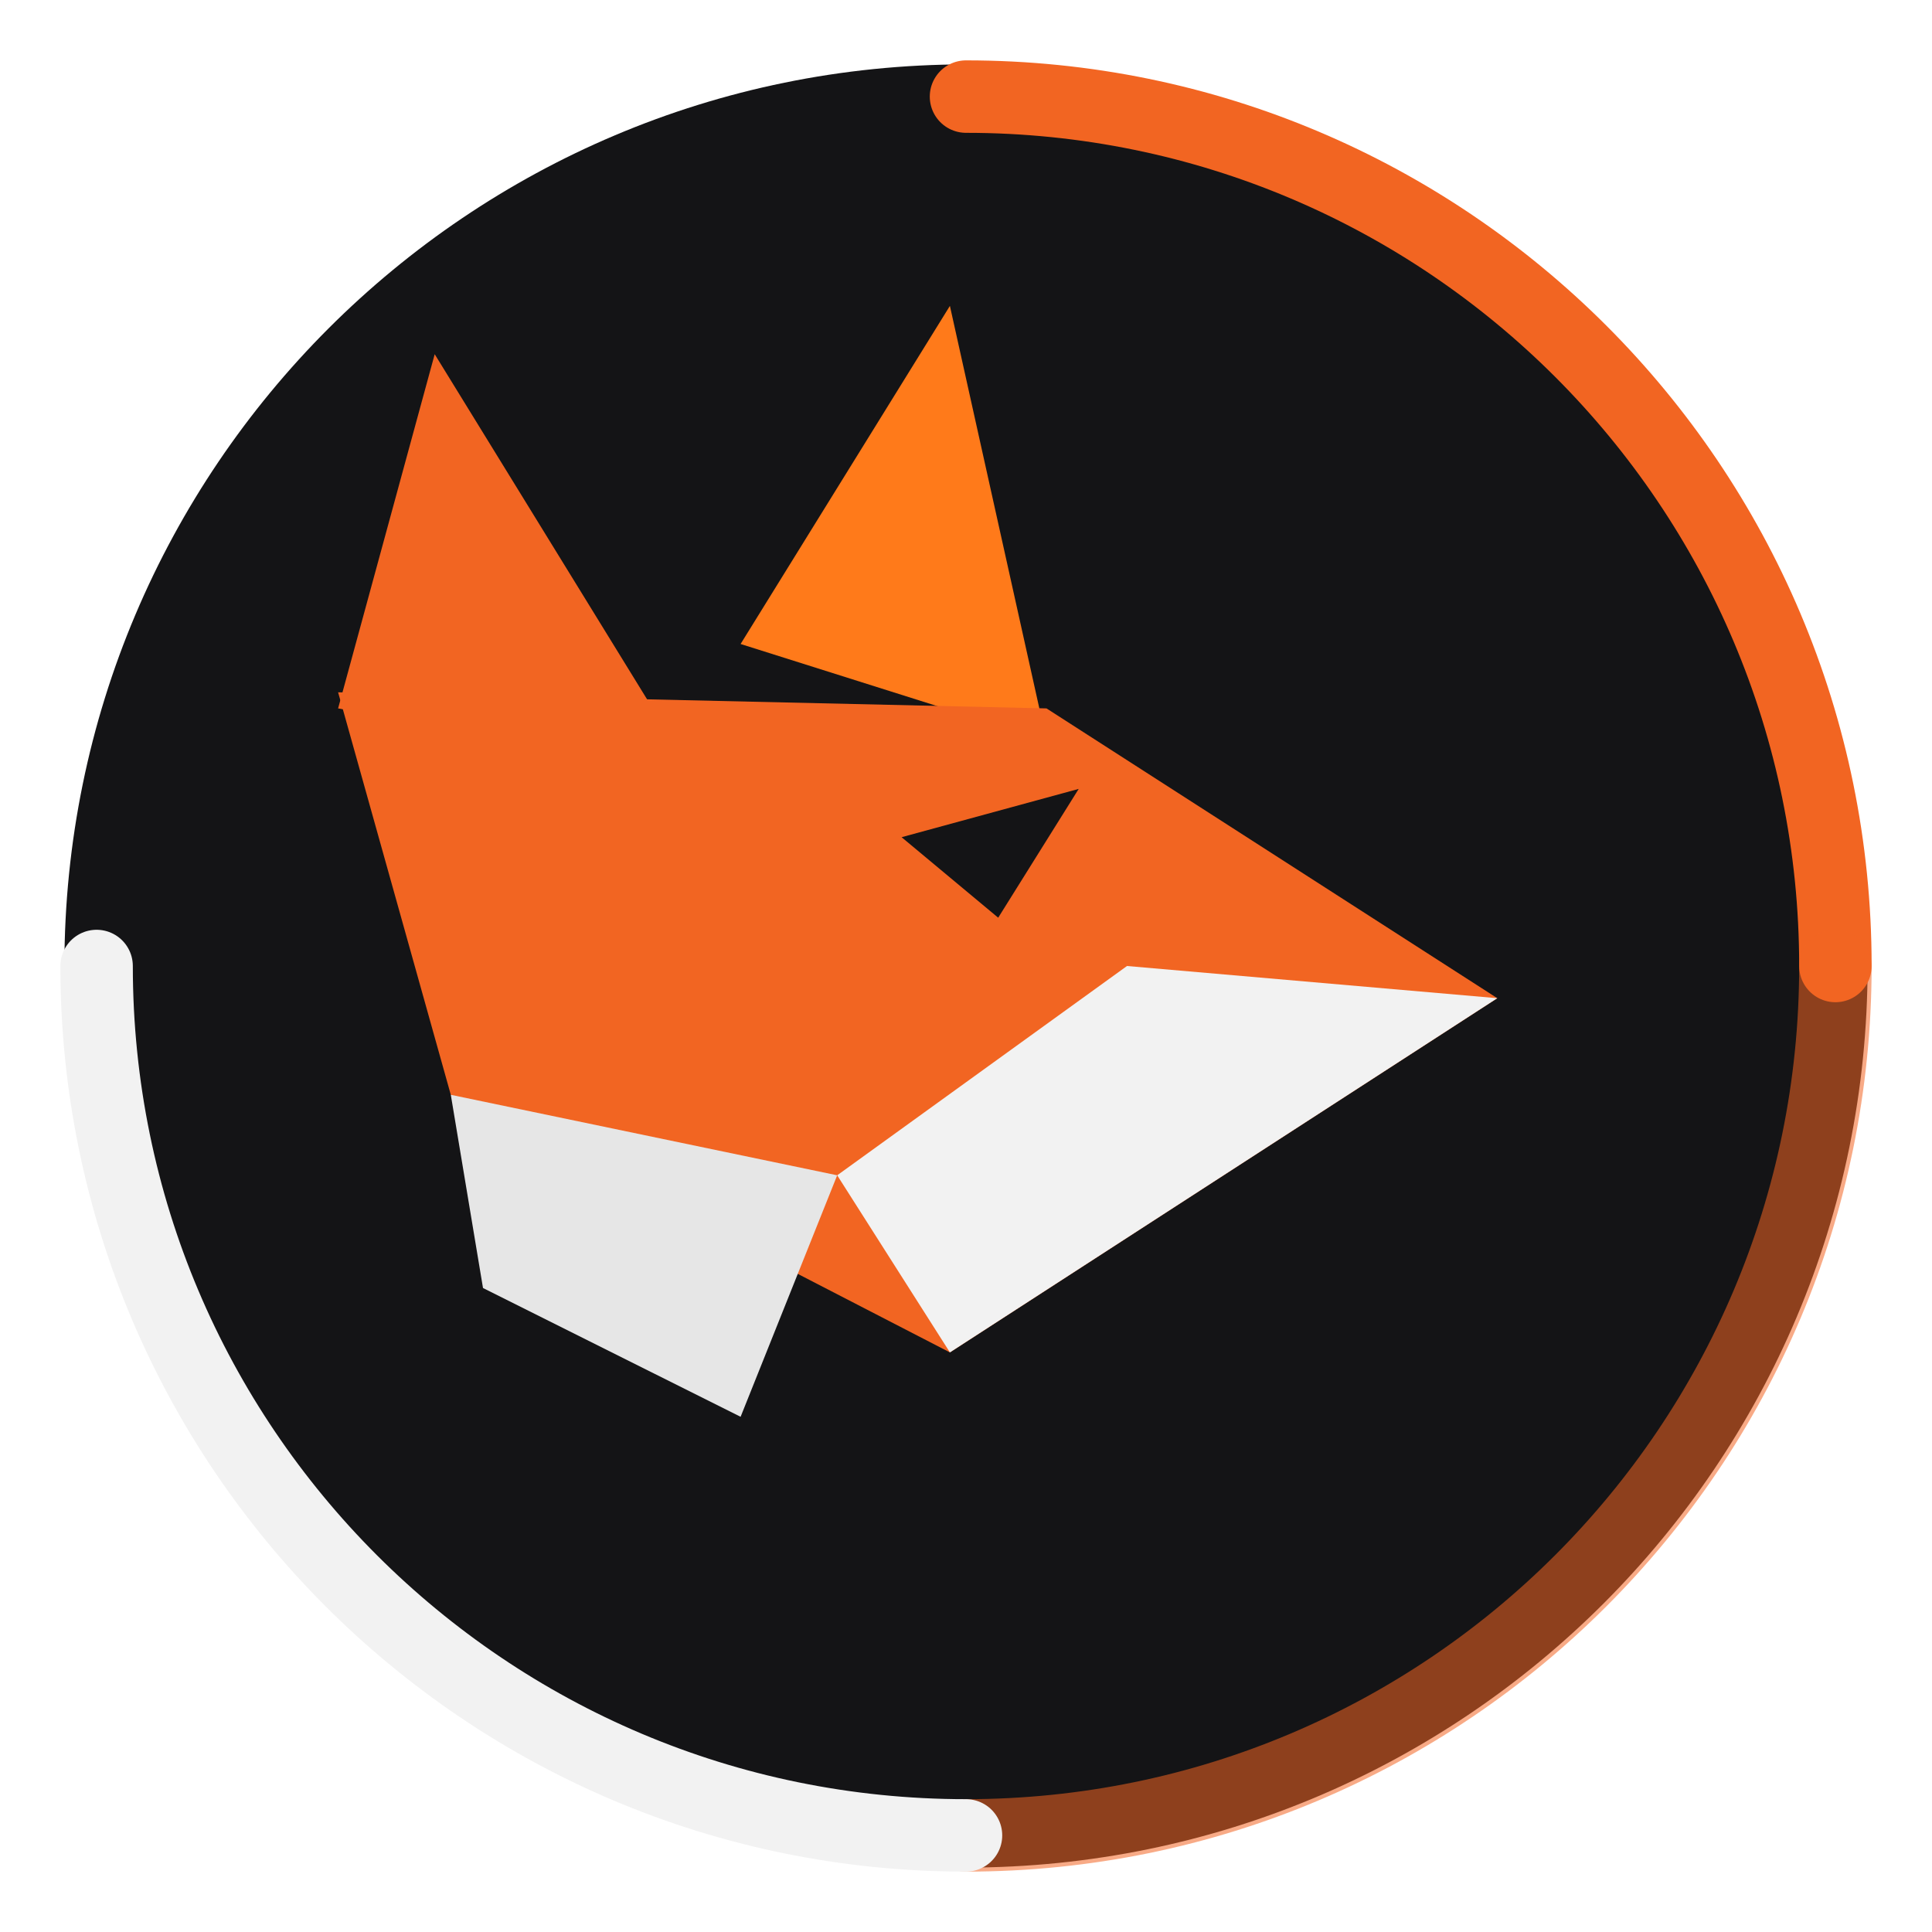
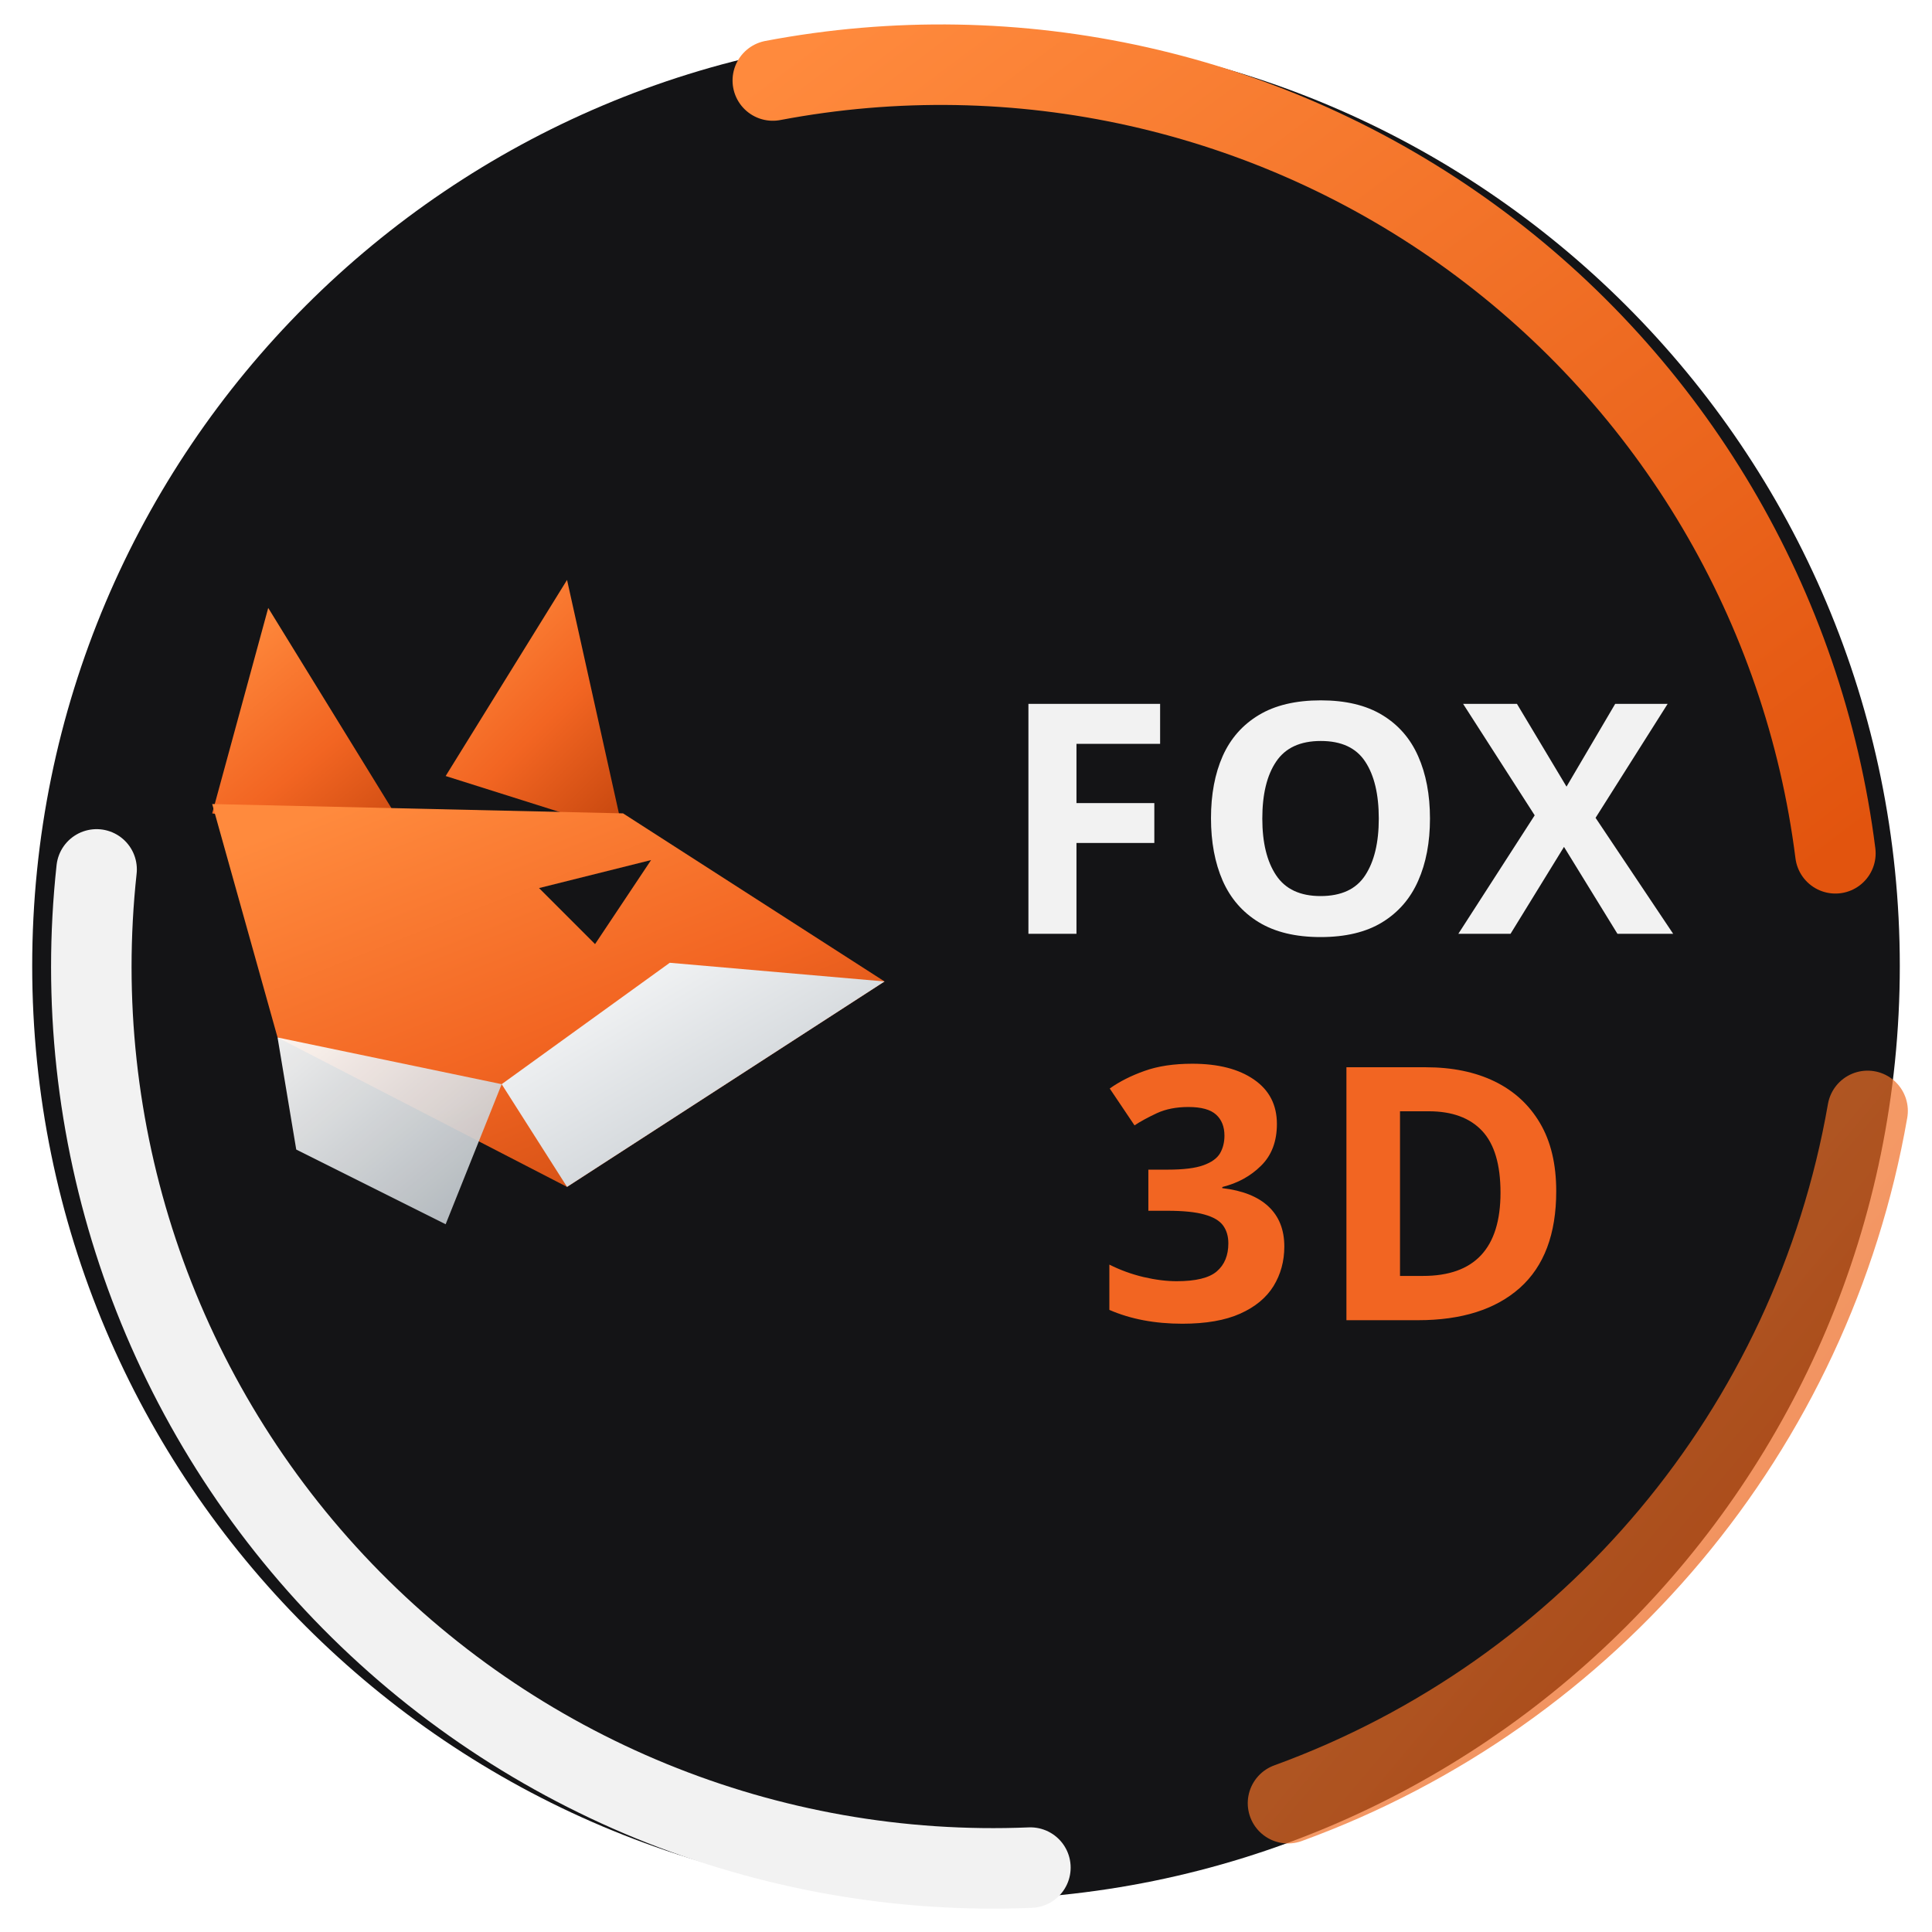
<svg xmlns="http://www.w3.org/2000/svg" viewBox="0 0 240 240" role="img" aria-label="Fox3D">
-   <circle cx="120" cy="120" r="112" fill="#141416" />
-   <path d="M120 12a108 108 0 0 1 108 108" fill="none" stroke="#F26522" stroke-width="9" stroke-linecap="round" />
-   <path d="M228 120a108 108 0 0 1-108 108" fill="none" stroke="#F26522" stroke-width="9" stroke-linecap="round" opacity=".55" />
-   <path d="M120 228A108 108 0 0 1 12 120" fill="none" stroke="#F2F2F2" stroke-width="9" stroke-linecap="round" />
-   <polygon points="54,44 86,96 42,88" fill="#F26522" />
-   <polygon points="118,38 130,92 92,80" fill="#FF7A1A" />
-   <polygon points="42,86 130,88 186,124 118,168 56,136" fill="#F26522" />
-   <polygon points="118,168 186,124 140,120 104,146" fill="#F2F2F2" />
-   <polygon points="56,136 104,146 92,176 60,160" fill="#E6E6E6" />
-   <polygon points="112,104 134,98 124,114" fill="#141416" />
+   <defs>
+     <linearGradient id="siersc" x1="20%" y1="0%" x2="90%" y2="100%">
+       <stop offset="0%" stop-color="#ff8a3d" />
+       <stop offset="55%" stop-color="#f26522" />
+       <stop offset="100%" stop-color="#c8480f" />
+     </linearGradient>
+     <linearGradient id="pysk" x1="0%" y1="0%" x2="100%" y2="100%">
+       <stop offset="0%" stop-color="#ffffff" />
+       <stop offset="100%" stop-color="#b9c0c6" />
+     </linearGradient>
+     <linearGradient id="luk" x1="0%" y1="0%" x2="100%" y2="100%">
+       <stop offset="0%" stop-color="#ff8a3d" />
+       <stop offset="100%" stop-color="#e2540e" />
+     </linearGradient>
+   </defs>
+   <circle cx="120" cy="120" r="116" fill="#141416" />
+   <path d="M96 10a112 112 0 0 1 132 96" fill="none" stroke="url(#luk)" stroke-width="10" stroke-linecap="round" />
+   <path d="M232 138a112 112 0 0 1-72 86" fill="none" stroke="url(#luk)" stroke-width="10" stroke-linecap="round" opacity=".7" />
+   <path d="M128 232A112 112 0 0 1 12 108" fill="none" stroke="#f2f2f2" stroke-width="10" stroke-linecap="round" />
+   <g transform="translate(2 50) scale(.58)">
+     <polygon points="54,44 86,96 42,88" fill="url(#siersc)" />
+     <polygon points="118,38 130,92 92,80" fill="url(#siersc)" />
+     <polygon points="42,86 130,88 186,124 118,168 56,136" fill="url(#siersc)" />
+     <polygon points="118,168 186,124 140,120 104,146" fill="url(#pysk)" />
+     <polygon points="56,136 104,146 92,176 60,160" fill="url(#pysk)" opacity=".92" />
+     <polygon points="112,104 136,98 124,116" fill="#141416" />
+   </g>
+   <text x="166" y="116" text-anchor="middle" font-family="Segoe UI, system-ui, sans-serif" font-size="40" font-weight="800" letter-spacing="2" fill="#f2f2f2">FOX</text>
+   <text x="166" y="164" text-anchor="middle" font-family="Segoe UI, system-ui, sans-serif" font-size="44" font-weight="800" letter-spacing="2" fill="#f26522">3D</text>
</svg>
